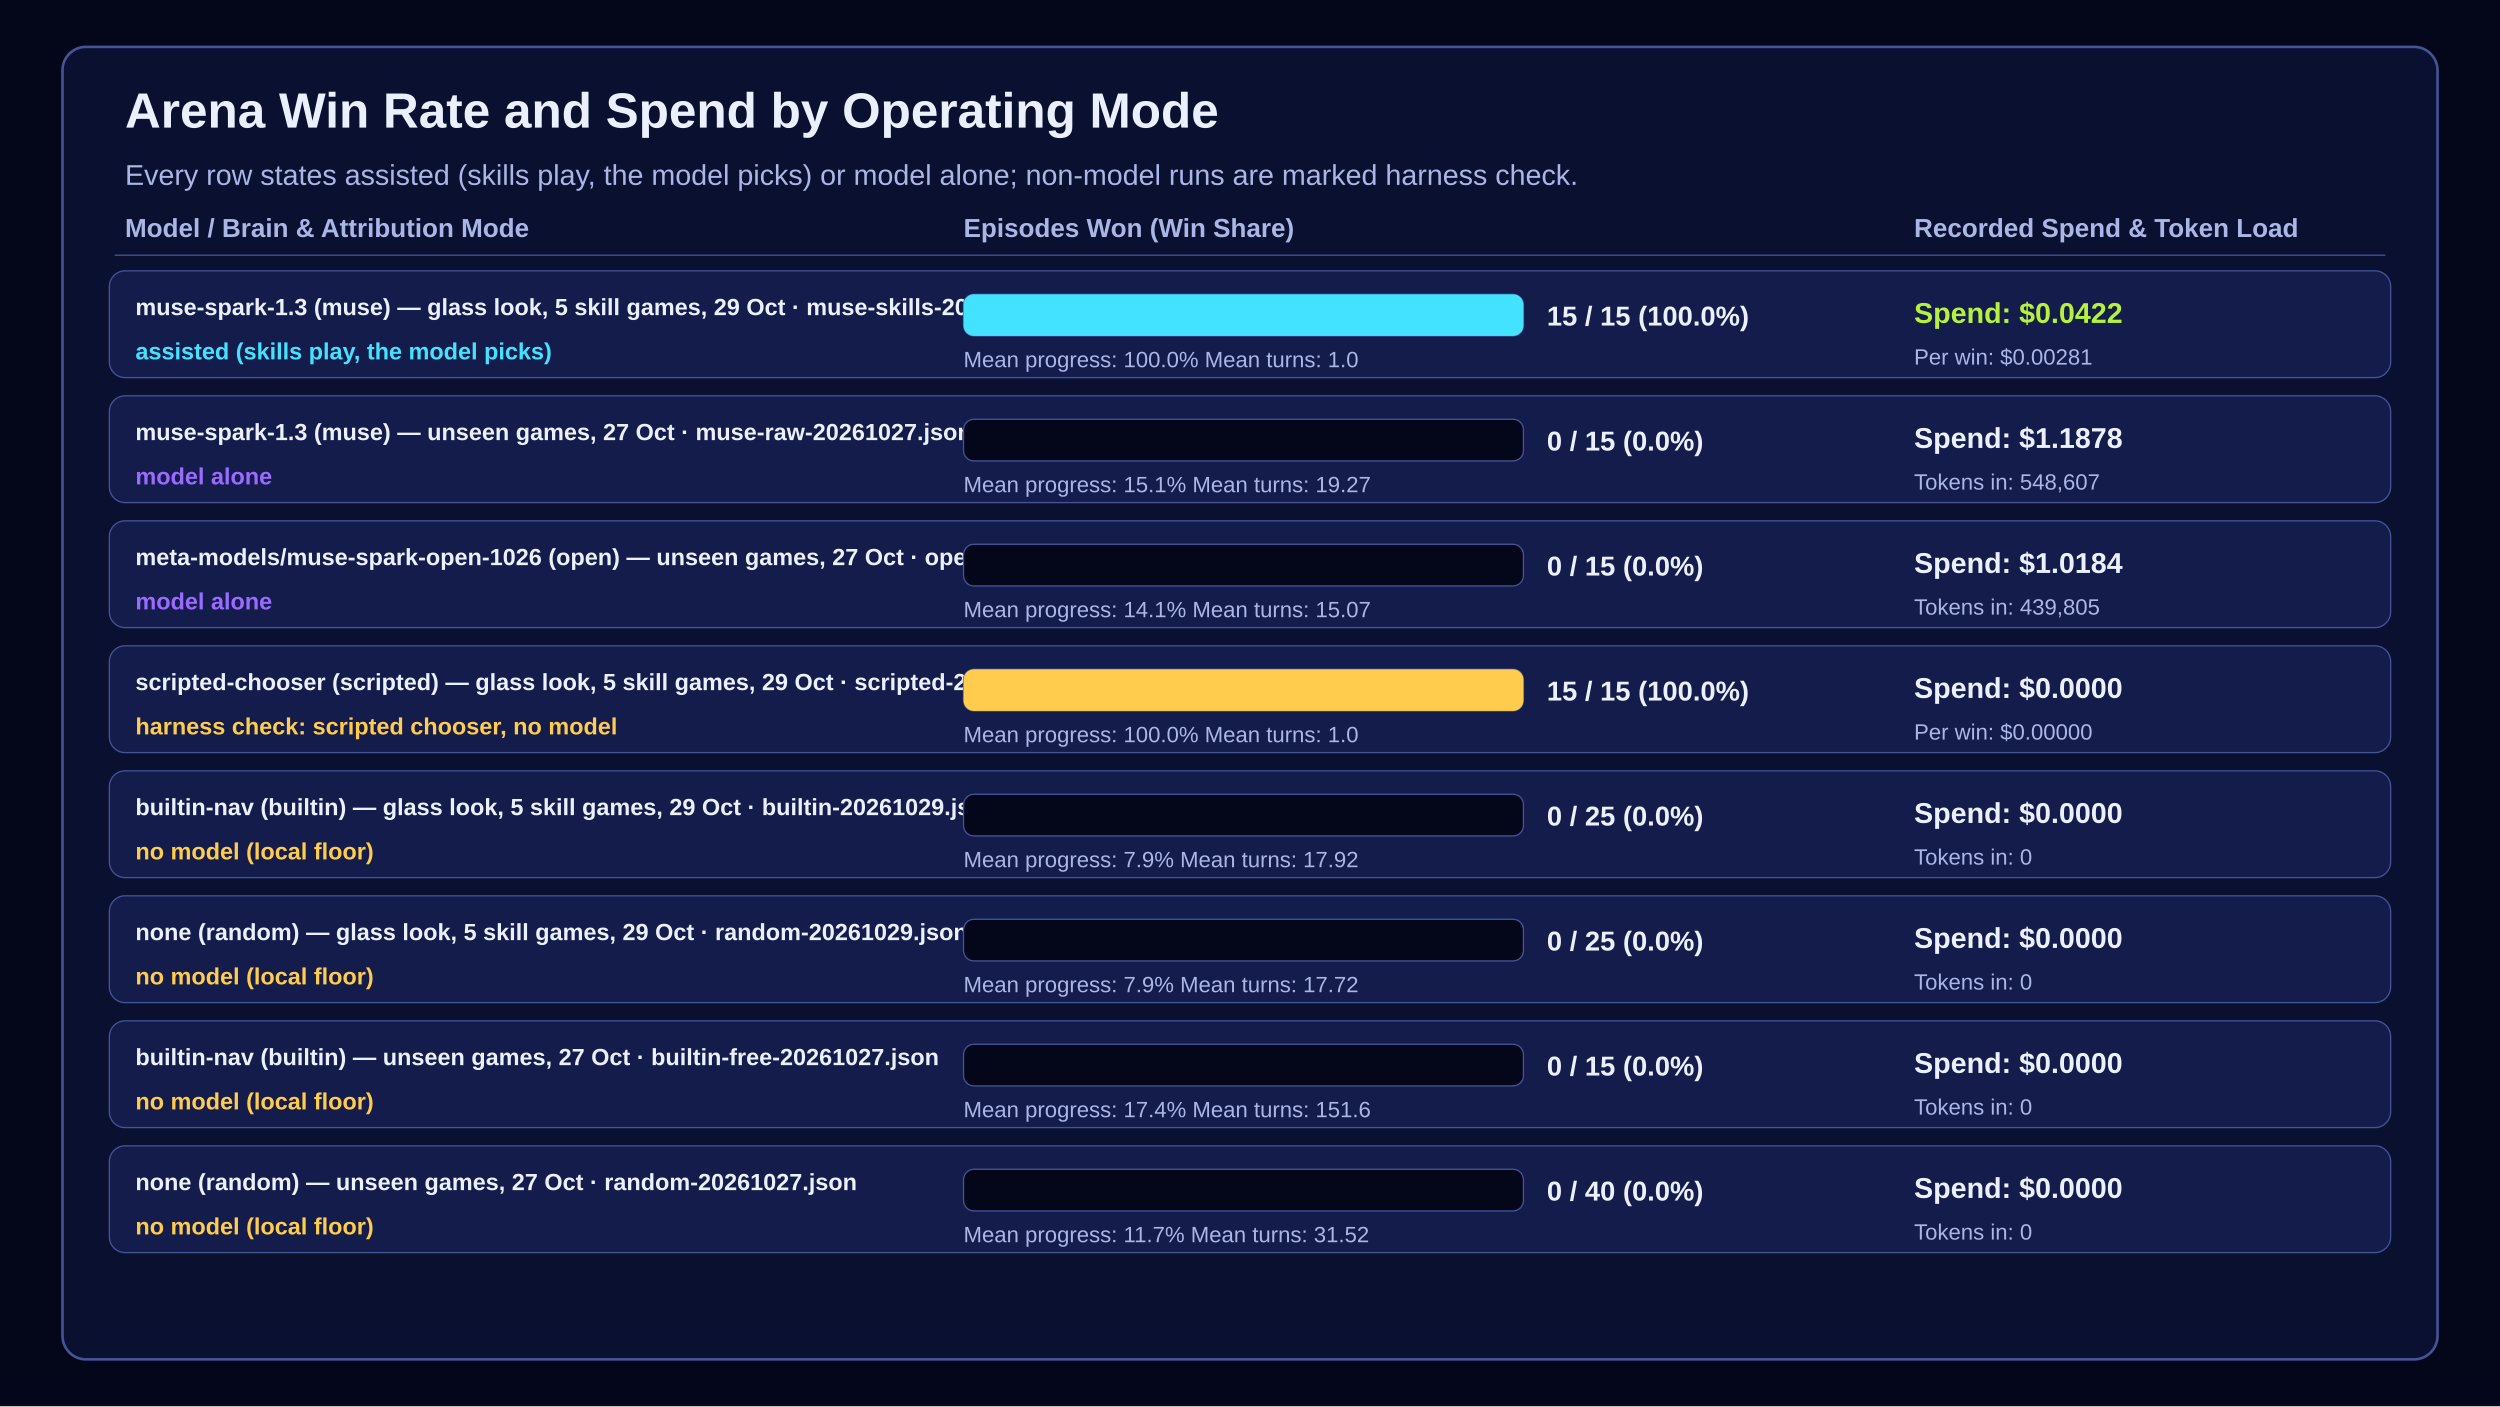
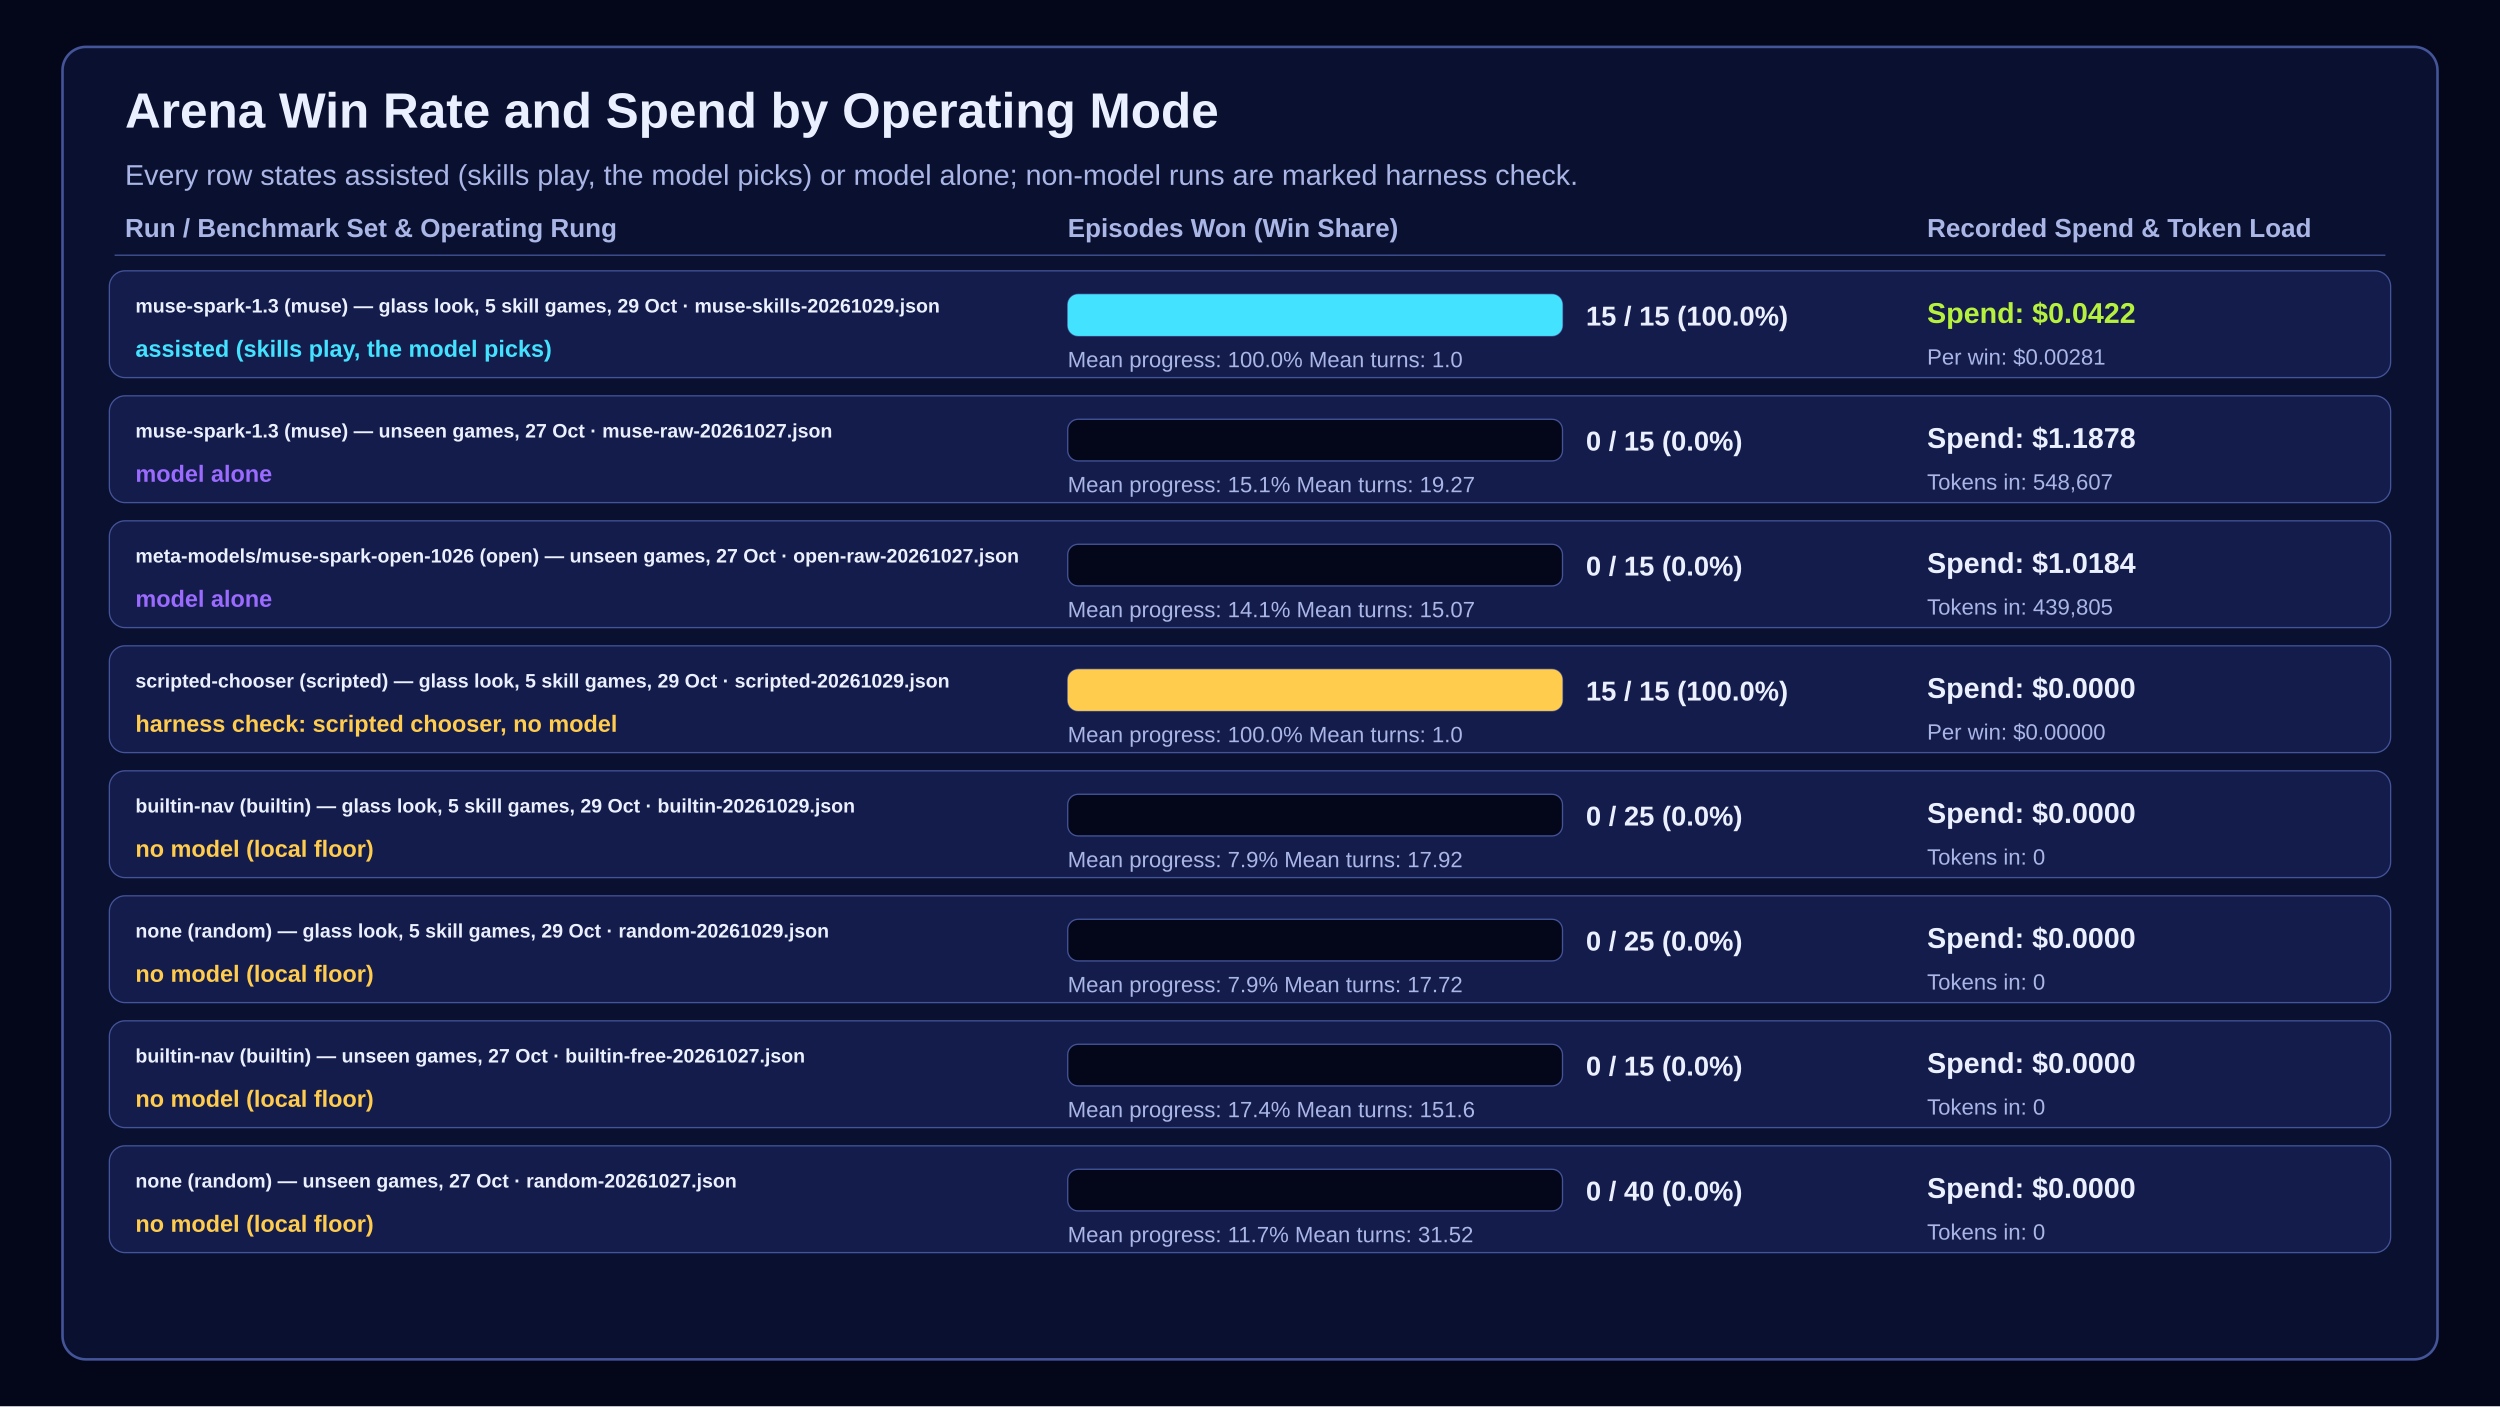
<svg xmlns="http://www.w3.org/2000/svg" viewBox="0 0 1920 1080" width="1920" height="1080">
  <rect x="0" y="0" width="1920" height="1080" fill="#04061a" />
  <rect x="48" y="36" width="1824" height="1008" fill="#0a1030" rx="18" ry="18" stroke="#445498" stroke-width="2" />
  <text x="96" y="98" fill="#eaf0ff" font-family="Segoe UI, Arial, sans-serif" font-size="38" font-weight="bold" text-anchor="start">Arena Win Rate and Spend by Operating Mode</text>
  <text x="96" y="142" fill="#aab6e6" font-family="Segoe UI, Arial, sans-serif" font-size="22" font-weight="normal" text-anchor="start">Every row states assisted (skills play, the model picks) or model alone; non-model runs are marked harness check.</text>
-   <text x="96" y="182" fill="#aab6e6" font-family="Segoe UI, Arial, sans-serif" font-size="20" font-weight="bold" text-anchor="start">Model / Brain &amp; Attribution Mode</text>
-   <text x="740" y="182" fill="#aab6e6" font-family="Segoe UI, Arial, sans-serif" font-size="20" font-weight="bold" text-anchor="start">Episodes Won (Win Share)</text>
-   <text x="1470" y="182" fill="#aab6e6" font-family="Segoe UI, Arial, sans-serif" font-size="20" font-weight="bold" text-anchor="start">Recorded Spend &amp; Token Load</text>
+   <text x="96" y="182" fill="#aab6e6" font-family="Segoe UI, Arial, sans-serif" font-size="20" font-weight="bold" text-anchor="start">Run / Benchmark Set &amp; Operating Rung</text>
+   <text x="820" y="182" fill="#aab6e6" font-family="Segoe UI, Arial, sans-serif" font-size="20" font-weight="bold" text-anchor="start">Episodes Won (Win Share)</text>
+   <text x="1480" y="182" fill="#aab6e6" font-family="Segoe UI, Arial, sans-serif" font-size="20" font-weight="bold" text-anchor="start">Recorded Spend &amp; Token Load</text>
  <line x1="88" y1="196" x2="1832" y2="196" stroke="#445498" stroke-width="1" />
  <rect x="84" y="208" width="1752" height="82" fill="#141c4c" rx="12" ry="12" stroke="#445498" stroke-width="1" />
-   <text x="104" y="242" fill="#eaf0ff" font-family="Segoe UI, Arial, sans-serif" font-size="18" font-weight="bold" text-anchor="start">muse-spark-1.3 (muse) — glass look, 5 skill games, 29 Oct · muse-skills-20261029.json</text>
-   <text x="104" y="276" fill="#43e3ff" font-family="Segoe UI, Arial, sans-serif" font-size="18" font-weight="bold" text-anchor="start">assisted (skills play, the model picks)</text>
-   <rect x="740" y="226" width="430" height="32" fill="#04061a" rx="8" ry="8" stroke="#445498" stroke-width="1" />
-   <rect x="740" y="226" width="430" height="32" fill="#43e3ff" rx="8" ry="8" />
-   <text x="1188" y="250" fill="#eaf0ff" font-family="Segoe UI, Arial, sans-serif" font-size="21" font-weight="bold" text-anchor="start">15 / 15 (100.0%)</text>
-   <text x="740" y="282" fill="#aab6e6" font-family="Segoe UI, Arial, sans-serif" font-size="17" font-weight="normal" text-anchor="start">Mean progress: 100.0%   Mean turns: 1.0</text>
-   <text x="1470" y="248" fill="#b6f23d" font-family="Segoe UI, Arial, sans-serif" font-size="22" font-weight="bold" text-anchor="start">Spend: $0.0422</text>
-   <text x="1470" y="280" fill="#aab6e6" font-family="Segoe UI, Arial, sans-serif" font-size="17" font-weight="normal" text-anchor="start">Per win: $0.00281</text>
+   <text x="104" y="240" fill="#eaf0ff" font-family="Segoe UI, Arial, sans-serif" font-size="15" font-weight="bold" text-anchor="start">muse-spark-1.3 (muse) — glass look, 5 skill games, 29 Oct · muse-skills-20261029.json</text>
+   <text x="104" y="274" fill="#43e3ff" font-family="Segoe UI, Arial, sans-serif" font-size="18" font-weight="bold" text-anchor="start">assisted (skills play, the model picks)</text>
+   <rect x="820" y="226" width="380" height="32" fill="#04061a" rx="8" ry="8" stroke="#445498" stroke-width="1" />
+   <rect x="820" y="226" width="380" height="32" fill="#43e3ff" rx="8" ry="8" />
+   <text x="1218" y="250" fill="#eaf0ff" font-family="Segoe UI, Arial, sans-serif" font-size="21" font-weight="bold" text-anchor="start">15 / 15 (100.0%)</text>
+   <text x="820" y="282" fill="#aab6e6" font-family="Segoe UI, Arial, sans-serif" font-size="17" font-weight="normal" text-anchor="start">Mean progress: 100.0%   Mean turns: 1.0</text>
+   <text x="1480" y="248" fill="#b6f23d" font-family="Segoe UI, Arial, sans-serif" font-size="22" font-weight="bold" text-anchor="start">Spend: $0.0422</text>
+   <text x="1480" y="280" fill="#aab6e6" font-family="Segoe UI, Arial, sans-serif" font-size="17" font-weight="normal" text-anchor="start">Per win: $0.00281</text>
  <rect x="84" y="304" width="1752" height="82" fill="#141c4c" rx="12" ry="12" stroke="#445498" stroke-width="1" />
-   <text x="104" y="338" fill="#eaf0ff" font-family="Segoe UI, Arial, sans-serif" font-size="18" font-weight="bold" text-anchor="start">muse-spark-1.3 (muse) — unseen games, 27 Oct · muse-raw-20261027.json</text>
-   <text x="104" y="372" fill="#9b6bff" font-family="Segoe UI, Arial, sans-serif" font-size="18" font-weight="bold" text-anchor="start">model alone</text>
-   <rect x="740" y="322" width="430" height="32" fill="#04061a" rx="8" ry="8" stroke="#445498" stroke-width="1" />
-   <text x="1188" y="346" fill="#eaf0ff" font-family="Segoe UI, Arial, sans-serif" font-size="21" font-weight="bold" text-anchor="start">0 / 15 (0.0%)</text>
-   <text x="740" y="378" fill="#aab6e6" font-family="Segoe UI, Arial, sans-serif" font-size="17" font-weight="normal" text-anchor="start">Mean progress: 15.1%   Mean turns: 19.27</text>
-   <text x="1470" y="344" fill="#eaf0ff" font-family="Segoe UI, Arial, sans-serif" font-size="22" font-weight="bold" text-anchor="start">Spend: $1.1878</text>
-   <text x="1470" y="376" fill="#aab6e6" font-family="Segoe UI, Arial, sans-serif" font-size="17" font-weight="normal" text-anchor="start">Tokens in: 548,607</text>
+   <text x="104" y="336" fill="#eaf0ff" font-family="Segoe UI, Arial, sans-serif" font-size="15" font-weight="bold" text-anchor="start">muse-spark-1.3 (muse) — unseen games, 27 Oct · muse-raw-20261027.json</text>
+   <text x="104" y="370" fill="#9b6bff" font-family="Segoe UI, Arial, sans-serif" font-size="18" font-weight="bold" text-anchor="start">model alone</text>
+   <rect x="820" y="322" width="380" height="32" fill="#04061a" rx="8" ry="8" stroke="#445498" stroke-width="1" />
+   <text x="1218" y="346" fill="#eaf0ff" font-family="Segoe UI, Arial, sans-serif" font-size="21" font-weight="bold" text-anchor="start">0 / 15 (0.0%)</text>
+   <text x="820" y="378" fill="#aab6e6" font-family="Segoe UI, Arial, sans-serif" font-size="17" font-weight="normal" text-anchor="start">Mean progress: 15.1%   Mean turns: 19.27</text>
+   <text x="1480" y="344" fill="#eaf0ff" font-family="Segoe UI, Arial, sans-serif" font-size="22" font-weight="bold" text-anchor="start">Spend: $1.1878</text>
+   <text x="1480" y="376" fill="#aab6e6" font-family="Segoe UI, Arial, sans-serif" font-size="17" font-weight="normal" text-anchor="start">Tokens in: 548,607</text>
  <rect x="84" y="400" width="1752" height="82" fill="#141c4c" rx="12" ry="12" stroke="#445498" stroke-width="1" />
-   <text x="104" y="434" fill="#eaf0ff" font-family="Segoe UI, Arial, sans-serif" font-size="18" font-weight="bold" text-anchor="start">meta-models/muse-spark-open-1026 (open) — unseen games, 27 Oct · open-raw-20261027.json</text>
-   <text x="104" y="468" fill="#9b6bff" font-family="Segoe UI, Arial, sans-serif" font-size="18" font-weight="bold" text-anchor="start">model alone</text>
-   <rect x="740" y="418" width="430" height="32" fill="#04061a" rx="8" ry="8" stroke="#445498" stroke-width="1" />
-   <text x="1188" y="442" fill="#eaf0ff" font-family="Segoe UI, Arial, sans-serif" font-size="21" font-weight="bold" text-anchor="start">0 / 15 (0.0%)</text>
-   <text x="740" y="474" fill="#aab6e6" font-family="Segoe UI, Arial, sans-serif" font-size="17" font-weight="normal" text-anchor="start">Mean progress: 14.1%   Mean turns: 15.07</text>
-   <text x="1470" y="440" fill="#eaf0ff" font-family="Segoe UI, Arial, sans-serif" font-size="22" font-weight="bold" text-anchor="start">Spend: $1.0184</text>
-   <text x="1470" y="472" fill="#aab6e6" font-family="Segoe UI, Arial, sans-serif" font-size="17" font-weight="normal" text-anchor="start">Tokens in: 439,805</text>
+   <text x="104" y="432" fill="#eaf0ff" font-family="Segoe UI, Arial, sans-serif" font-size="15" font-weight="bold" text-anchor="start">meta-models/muse-spark-open-1026 (open) — unseen games, 27 Oct · open-raw-20261027.json</text>
+   <text x="104" y="466" fill="#9b6bff" font-family="Segoe UI, Arial, sans-serif" font-size="18" font-weight="bold" text-anchor="start">model alone</text>
+   <rect x="820" y="418" width="380" height="32" fill="#04061a" rx="8" ry="8" stroke="#445498" stroke-width="1" />
+   <text x="1218" y="442" fill="#eaf0ff" font-family="Segoe UI, Arial, sans-serif" font-size="21" font-weight="bold" text-anchor="start">0 / 15 (0.0%)</text>
+   <text x="820" y="474" fill="#aab6e6" font-family="Segoe UI, Arial, sans-serif" font-size="17" font-weight="normal" text-anchor="start">Mean progress: 14.1%   Mean turns: 15.07</text>
+   <text x="1480" y="440" fill="#eaf0ff" font-family="Segoe UI, Arial, sans-serif" font-size="22" font-weight="bold" text-anchor="start">Spend: $1.0184</text>
+   <text x="1480" y="472" fill="#aab6e6" font-family="Segoe UI, Arial, sans-serif" font-size="17" font-weight="normal" text-anchor="start">Tokens in: 439,805</text>
  <rect x="84" y="496" width="1752" height="82" fill="#141c4c" rx="12" ry="12" stroke="#445498" stroke-width="1" />
-   <text x="104" y="530" fill="#eaf0ff" font-family="Segoe UI, Arial, sans-serif" font-size="18" font-weight="bold" text-anchor="start">scripted-chooser (scripted) — glass look, 5 skill games, 29 Oct · scripted-20261029.json</text>
-   <text x="104" y="564" fill="#ffcc4d" font-family="Segoe UI, Arial, sans-serif" font-size="18" font-weight="bold" text-anchor="start">harness check: scripted chooser, no model</text>
-   <rect x="740" y="514" width="430" height="32" fill="#04061a" rx="8" ry="8" stroke="#445498" stroke-width="1" />
-   <rect x="740" y="514" width="430" height="32" fill="#ffcc4d" rx="8" ry="8" />
-   <text x="1188" y="538" fill="#eaf0ff" font-family="Segoe UI, Arial, sans-serif" font-size="21" font-weight="bold" text-anchor="start">15 / 15 (100.0%)</text>
-   <text x="740" y="570" fill="#aab6e6" font-family="Segoe UI, Arial, sans-serif" font-size="17" font-weight="normal" text-anchor="start">Mean progress: 100.0%   Mean turns: 1.0</text>
-   <text x="1470" y="536" fill="#eaf0ff" font-family="Segoe UI, Arial, sans-serif" font-size="22" font-weight="bold" text-anchor="start">Spend: $0.0000</text>
-   <text x="1470" y="568" fill="#aab6e6" font-family="Segoe UI, Arial, sans-serif" font-size="17" font-weight="normal" text-anchor="start">Per win: $0.00000</text>
+   <text x="104" y="528" fill="#eaf0ff" font-family="Segoe UI, Arial, sans-serif" font-size="15" font-weight="bold" text-anchor="start">scripted-chooser (scripted) — glass look, 5 skill games, 29 Oct · scripted-20261029.json</text>
+   <text x="104" y="562" fill="#ffcc4d" font-family="Segoe UI, Arial, sans-serif" font-size="18" font-weight="bold" text-anchor="start">harness check: scripted chooser, no model</text>
+   <rect x="820" y="514" width="380" height="32" fill="#04061a" rx="8" ry="8" stroke="#445498" stroke-width="1" />
+   <rect x="820" y="514" width="380" height="32" fill="#ffcc4d" rx="8" ry="8" />
+   <text x="1218" y="538" fill="#eaf0ff" font-family="Segoe UI, Arial, sans-serif" font-size="21" font-weight="bold" text-anchor="start">15 / 15 (100.0%)</text>
+   <text x="820" y="570" fill="#aab6e6" font-family="Segoe UI, Arial, sans-serif" font-size="17" font-weight="normal" text-anchor="start">Mean progress: 100.0%   Mean turns: 1.0</text>
+   <text x="1480" y="536" fill="#eaf0ff" font-family="Segoe UI, Arial, sans-serif" font-size="22" font-weight="bold" text-anchor="start">Spend: $0.0000</text>
+   <text x="1480" y="568" fill="#aab6e6" font-family="Segoe UI, Arial, sans-serif" font-size="17" font-weight="normal" text-anchor="start">Per win: $0.00000</text>
  <rect x="84" y="592" width="1752" height="82" fill="#141c4c" rx="12" ry="12" stroke="#445498" stroke-width="1" />
-   <text x="104" y="626" fill="#eaf0ff" font-family="Segoe UI, Arial, sans-serif" font-size="18" font-weight="bold" text-anchor="start">builtin-nav (builtin) — glass look, 5 skill games, 29 Oct · builtin-20261029.json</text>
-   <text x="104" y="660" fill="#ffcc4d" font-family="Segoe UI, Arial, sans-serif" font-size="18" font-weight="bold" text-anchor="start">no model (local floor)</text>
-   <rect x="740" y="610" width="430" height="32" fill="#04061a" rx="8" ry="8" stroke="#445498" stroke-width="1" />
-   <text x="1188" y="634" fill="#eaf0ff" font-family="Segoe UI, Arial, sans-serif" font-size="21" font-weight="bold" text-anchor="start">0 / 25 (0.0%)</text>
-   <text x="740" y="666" fill="#aab6e6" font-family="Segoe UI, Arial, sans-serif" font-size="17" font-weight="normal" text-anchor="start">Mean progress: 7.9%   Mean turns: 17.92</text>
-   <text x="1470" y="632" fill="#eaf0ff" font-family="Segoe UI, Arial, sans-serif" font-size="22" font-weight="bold" text-anchor="start">Spend: $0.0000</text>
-   <text x="1470" y="664" fill="#aab6e6" font-family="Segoe UI, Arial, sans-serif" font-size="17" font-weight="normal" text-anchor="start">Tokens in: 0</text>
+   <text x="104" y="624" fill="#eaf0ff" font-family="Segoe UI, Arial, sans-serif" font-size="15" font-weight="bold" text-anchor="start">builtin-nav (builtin) — glass look, 5 skill games, 29 Oct · builtin-20261029.json</text>
+   <text x="104" y="658" fill="#ffcc4d" font-family="Segoe UI, Arial, sans-serif" font-size="18" font-weight="bold" text-anchor="start">no model (local floor)</text>
+   <rect x="820" y="610" width="380" height="32" fill="#04061a" rx="8" ry="8" stroke="#445498" stroke-width="1" />
+   <text x="1218" y="634" fill="#eaf0ff" font-family="Segoe UI, Arial, sans-serif" font-size="21" font-weight="bold" text-anchor="start">0 / 25 (0.0%)</text>
+   <text x="820" y="666" fill="#aab6e6" font-family="Segoe UI, Arial, sans-serif" font-size="17" font-weight="normal" text-anchor="start">Mean progress: 7.9%   Mean turns: 17.92</text>
+   <text x="1480" y="632" fill="#eaf0ff" font-family="Segoe UI, Arial, sans-serif" font-size="22" font-weight="bold" text-anchor="start">Spend: $0.0000</text>
+   <text x="1480" y="664" fill="#aab6e6" font-family="Segoe UI, Arial, sans-serif" font-size="17" font-weight="normal" text-anchor="start">Tokens in: 0</text>
  <rect x="84" y="688" width="1752" height="82" fill="#141c4c" rx="12" ry="12" stroke="#445498" stroke-width="1" />
-   <text x="104" y="722" fill="#eaf0ff" font-family="Segoe UI, Arial, sans-serif" font-size="18" font-weight="bold" text-anchor="start">none (random) — glass look, 5 skill games, 29 Oct · random-20261029.json</text>
-   <text x="104" y="756" fill="#ffcc4d" font-family="Segoe UI, Arial, sans-serif" font-size="18" font-weight="bold" text-anchor="start">no model (local floor)</text>
-   <rect x="740" y="706" width="430" height="32" fill="#04061a" rx="8" ry="8" stroke="#445498" stroke-width="1" />
-   <text x="1188" y="730" fill="#eaf0ff" font-family="Segoe UI, Arial, sans-serif" font-size="21" font-weight="bold" text-anchor="start">0 / 25 (0.0%)</text>
-   <text x="740" y="762" fill="#aab6e6" font-family="Segoe UI, Arial, sans-serif" font-size="17" font-weight="normal" text-anchor="start">Mean progress: 7.9%   Mean turns: 17.72</text>
-   <text x="1470" y="728" fill="#eaf0ff" font-family="Segoe UI, Arial, sans-serif" font-size="22" font-weight="bold" text-anchor="start">Spend: $0.0000</text>
-   <text x="1470" y="760" fill="#aab6e6" font-family="Segoe UI, Arial, sans-serif" font-size="17" font-weight="normal" text-anchor="start">Tokens in: 0</text>
+   <text x="104" y="720" fill="#eaf0ff" font-family="Segoe UI, Arial, sans-serif" font-size="15" font-weight="bold" text-anchor="start">none (random) — glass look, 5 skill games, 29 Oct · random-20261029.json</text>
+   <text x="104" y="754" fill="#ffcc4d" font-family="Segoe UI, Arial, sans-serif" font-size="18" font-weight="bold" text-anchor="start">no model (local floor)</text>
+   <rect x="820" y="706" width="380" height="32" fill="#04061a" rx="8" ry="8" stroke="#445498" stroke-width="1" />
+   <text x="1218" y="730" fill="#eaf0ff" font-family="Segoe UI, Arial, sans-serif" font-size="21" font-weight="bold" text-anchor="start">0 / 25 (0.0%)</text>
+   <text x="820" y="762" fill="#aab6e6" font-family="Segoe UI, Arial, sans-serif" font-size="17" font-weight="normal" text-anchor="start">Mean progress: 7.9%   Mean turns: 17.72</text>
+   <text x="1480" y="728" fill="#eaf0ff" font-family="Segoe UI, Arial, sans-serif" font-size="22" font-weight="bold" text-anchor="start">Spend: $0.0000</text>
+   <text x="1480" y="760" fill="#aab6e6" font-family="Segoe UI, Arial, sans-serif" font-size="17" font-weight="normal" text-anchor="start">Tokens in: 0</text>
  <rect x="84" y="784" width="1752" height="82" fill="#141c4c" rx="12" ry="12" stroke="#445498" stroke-width="1" />
-   <text x="104" y="818" fill="#eaf0ff" font-family="Segoe UI, Arial, sans-serif" font-size="18" font-weight="bold" text-anchor="start">builtin-nav (builtin) — unseen games, 27 Oct · builtin-free-20261027.json</text>
-   <text x="104" y="852" fill="#ffcc4d" font-family="Segoe UI, Arial, sans-serif" font-size="18" font-weight="bold" text-anchor="start">no model (local floor)</text>
-   <rect x="740" y="802" width="430" height="32" fill="#04061a" rx="8" ry="8" stroke="#445498" stroke-width="1" />
-   <text x="1188" y="826" fill="#eaf0ff" font-family="Segoe UI, Arial, sans-serif" font-size="21" font-weight="bold" text-anchor="start">0 / 15 (0.0%)</text>
-   <text x="740" y="858" fill="#aab6e6" font-family="Segoe UI, Arial, sans-serif" font-size="17" font-weight="normal" text-anchor="start">Mean progress: 17.4%   Mean turns: 151.6</text>
-   <text x="1470" y="824" fill="#eaf0ff" font-family="Segoe UI, Arial, sans-serif" font-size="22" font-weight="bold" text-anchor="start">Spend: $0.0000</text>
-   <text x="1470" y="856" fill="#aab6e6" font-family="Segoe UI, Arial, sans-serif" font-size="17" font-weight="normal" text-anchor="start">Tokens in: 0</text>
+   <text x="104" y="816" fill="#eaf0ff" font-family="Segoe UI, Arial, sans-serif" font-size="15" font-weight="bold" text-anchor="start">builtin-nav (builtin) — unseen games, 27 Oct · builtin-free-20261027.json</text>
+   <text x="104" y="850" fill="#ffcc4d" font-family="Segoe UI, Arial, sans-serif" font-size="18" font-weight="bold" text-anchor="start">no model (local floor)</text>
+   <rect x="820" y="802" width="380" height="32" fill="#04061a" rx="8" ry="8" stroke="#445498" stroke-width="1" />
+   <text x="1218" y="826" fill="#eaf0ff" font-family="Segoe UI, Arial, sans-serif" font-size="21" font-weight="bold" text-anchor="start">0 / 15 (0.0%)</text>
+   <text x="820" y="858" fill="#aab6e6" font-family="Segoe UI, Arial, sans-serif" font-size="17" font-weight="normal" text-anchor="start">Mean progress: 17.4%   Mean turns: 151.6</text>
+   <text x="1480" y="824" fill="#eaf0ff" font-family="Segoe UI, Arial, sans-serif" font-size="22" font-weight="bold" text-anchor="start">Spend: $0.0000</text>
+   <text x="1480" y="856" fill="#aab6e6" font-family="Segoe UI, Arial, sans-serif" font-size="17" font-weight="normal" text-anchor="start">Tokens in: 0</text>
  <rect x="84" y="880" width="1752" height="82" fill="#141c4c" rx="12" ry="12" stroke="#445498" stroke-width="1" />
-   <text x="104" y="914" fill="#eaf0ff" font-family="Segoe UI, Arial, sans-serif" font-size="18" font-weight="bold" text-anchor="start">none (random) — unseen games, 27 Oct · random-20261027.json</text>
-   <text x="104" y="948" fill="#ffcc4d" font-family="Segoe UI, Arial, sans-serif" font-size="18" font-weight="bold" text-anchor="start">no model (local floor)</text>
-   <rect x="740" y="898" width="430" height="32" fill="#04061a" rx="8" ry="8" stroke="#445498" stroke-width="1" />
-   <text x="1188" y="922" fill="#eaf0ff" font-family="Segoe UI, Arial, sans-serif" font-size="21" font-weight="bold" text-anchor="start">0 / 40 (0.0%)</text>
-   <text x="740" y="954" fill="#aab6e6" font-family="Segoe UI, Arial, sans-serif" font-size="17" font-weight="normal" text-anchor="start">Mean progress: 11.7%   Mean turns: 31.52</text>
-   <text x="1470" y="920" fill="#eaf0ff" font-family="Segoe UI, Arial, sans-serif" font-size="22" font-weight="bold" text-anchor="start">Spend: $0.0000</text>
-   <text x="1470" y="952" fill="#aab6e6" font-family="Segoe UI, Arial, sans-serif" font-size="17" font-weight="normal" text-anchor="start">Tokens in: 0</text>
+   <text x="104" y="912" fill="#eaf0ff" font-family="Segoe UI, Arial, sans-serif" font-size="15" font-weight="bold" text-anchor="start">none (random) — unseen games, 27 Oct · random-20261027.json</text>
+   <text x="104" y="946" fill="#ffcc4d" font-family="Segoe UI, Arial, sans-serif" font-size="18" font-weight="bold" text-anchor="start">no model (local floor)</text>
+   <rect x="820" y="898" width="380" height="32" fill="#04061a" rx="8" ry="8" stroke="#445498" stroke-width="1" />
+   <text x="1218" y="922" fill="#eaf0ff" font-family="Segoe UI, Arial, sans-serif" font-size="21" font-weight="bold" text-anchor="start">0 / 40 (0.0%)</text>
+   <text x="820" y="954" fill="#aab6e6" font-family="Segoe UI, Arial, sans-serif" font-size="17" font-weight="normal" text-anchor="start">Mean progress: 11.7%   Mean turns: 31.52</text>
+   <text x="1480" y="920" fill="#eaf0ff" font-family="Segoe UI, Arial, sans-serif" font-size="22" font-weight="bold" text-anchor="start">Spend: $0.0000</text>
+   <text x="1480" y="952" fill="#aab6e6" font-family="Segoe UI, Arial, sans-serif" font-size="17" font-weight="normal" text-anchor="start">Tokens in: 0</text>
</svg>
